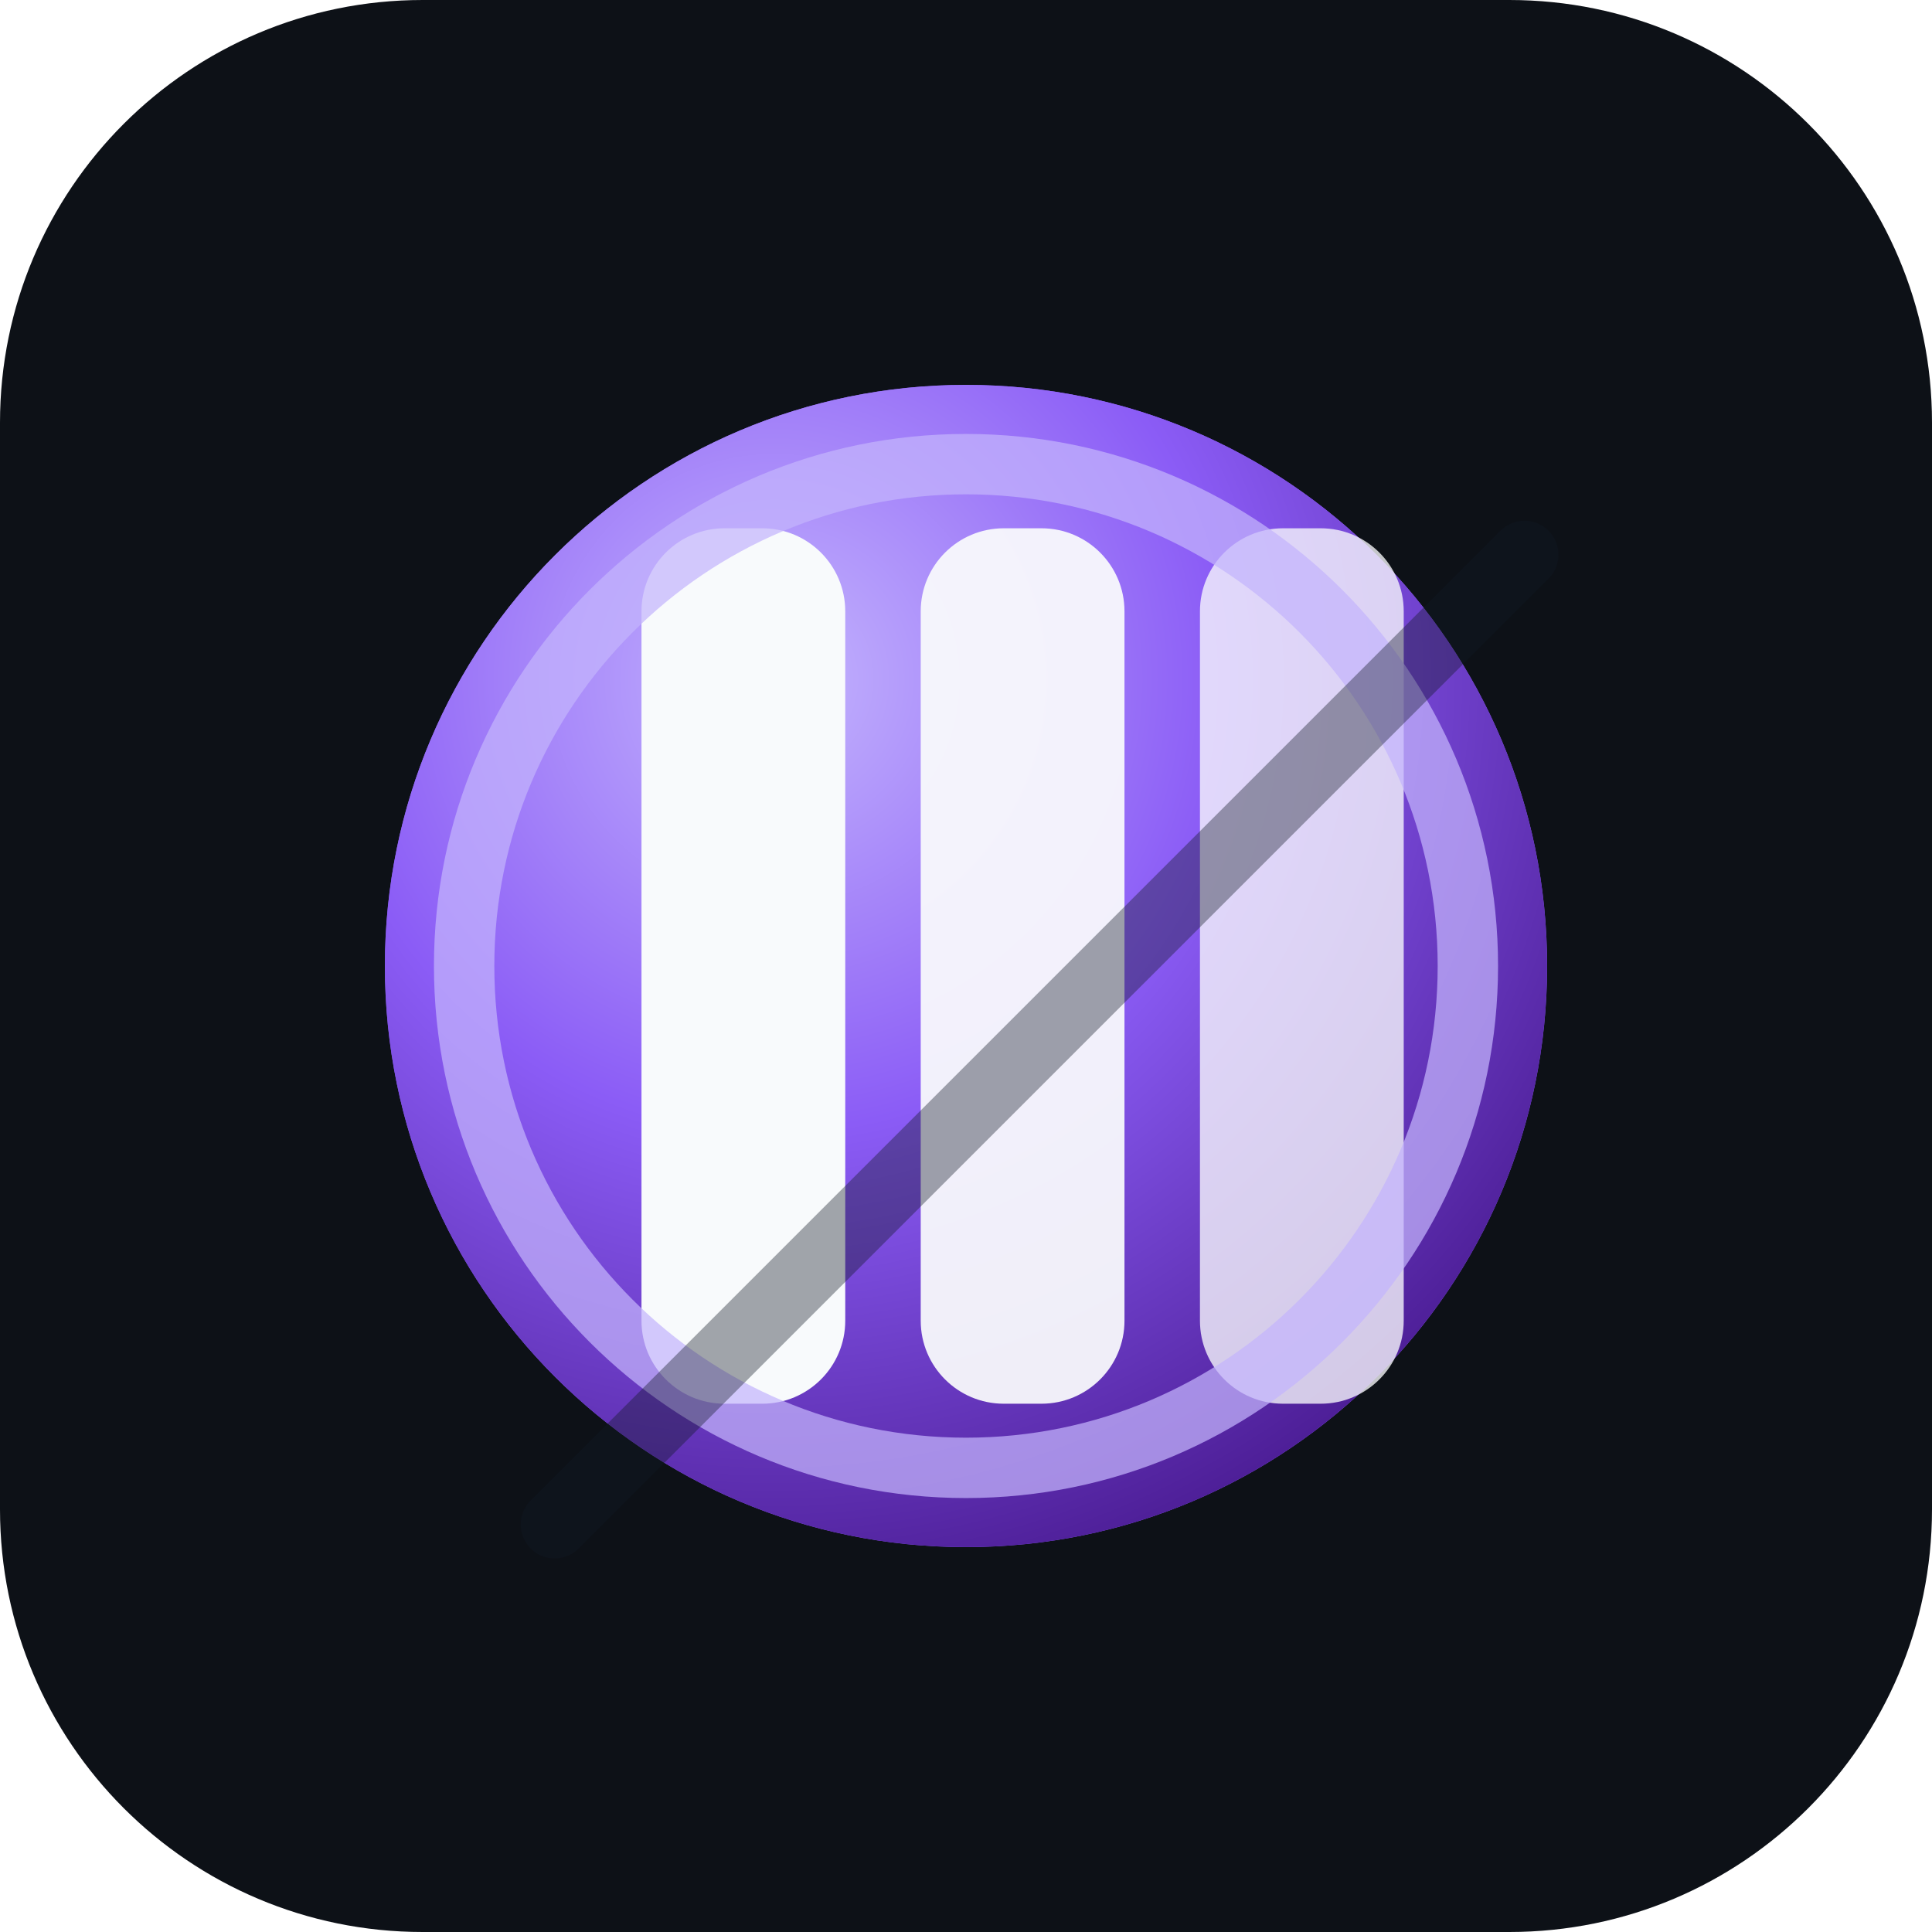
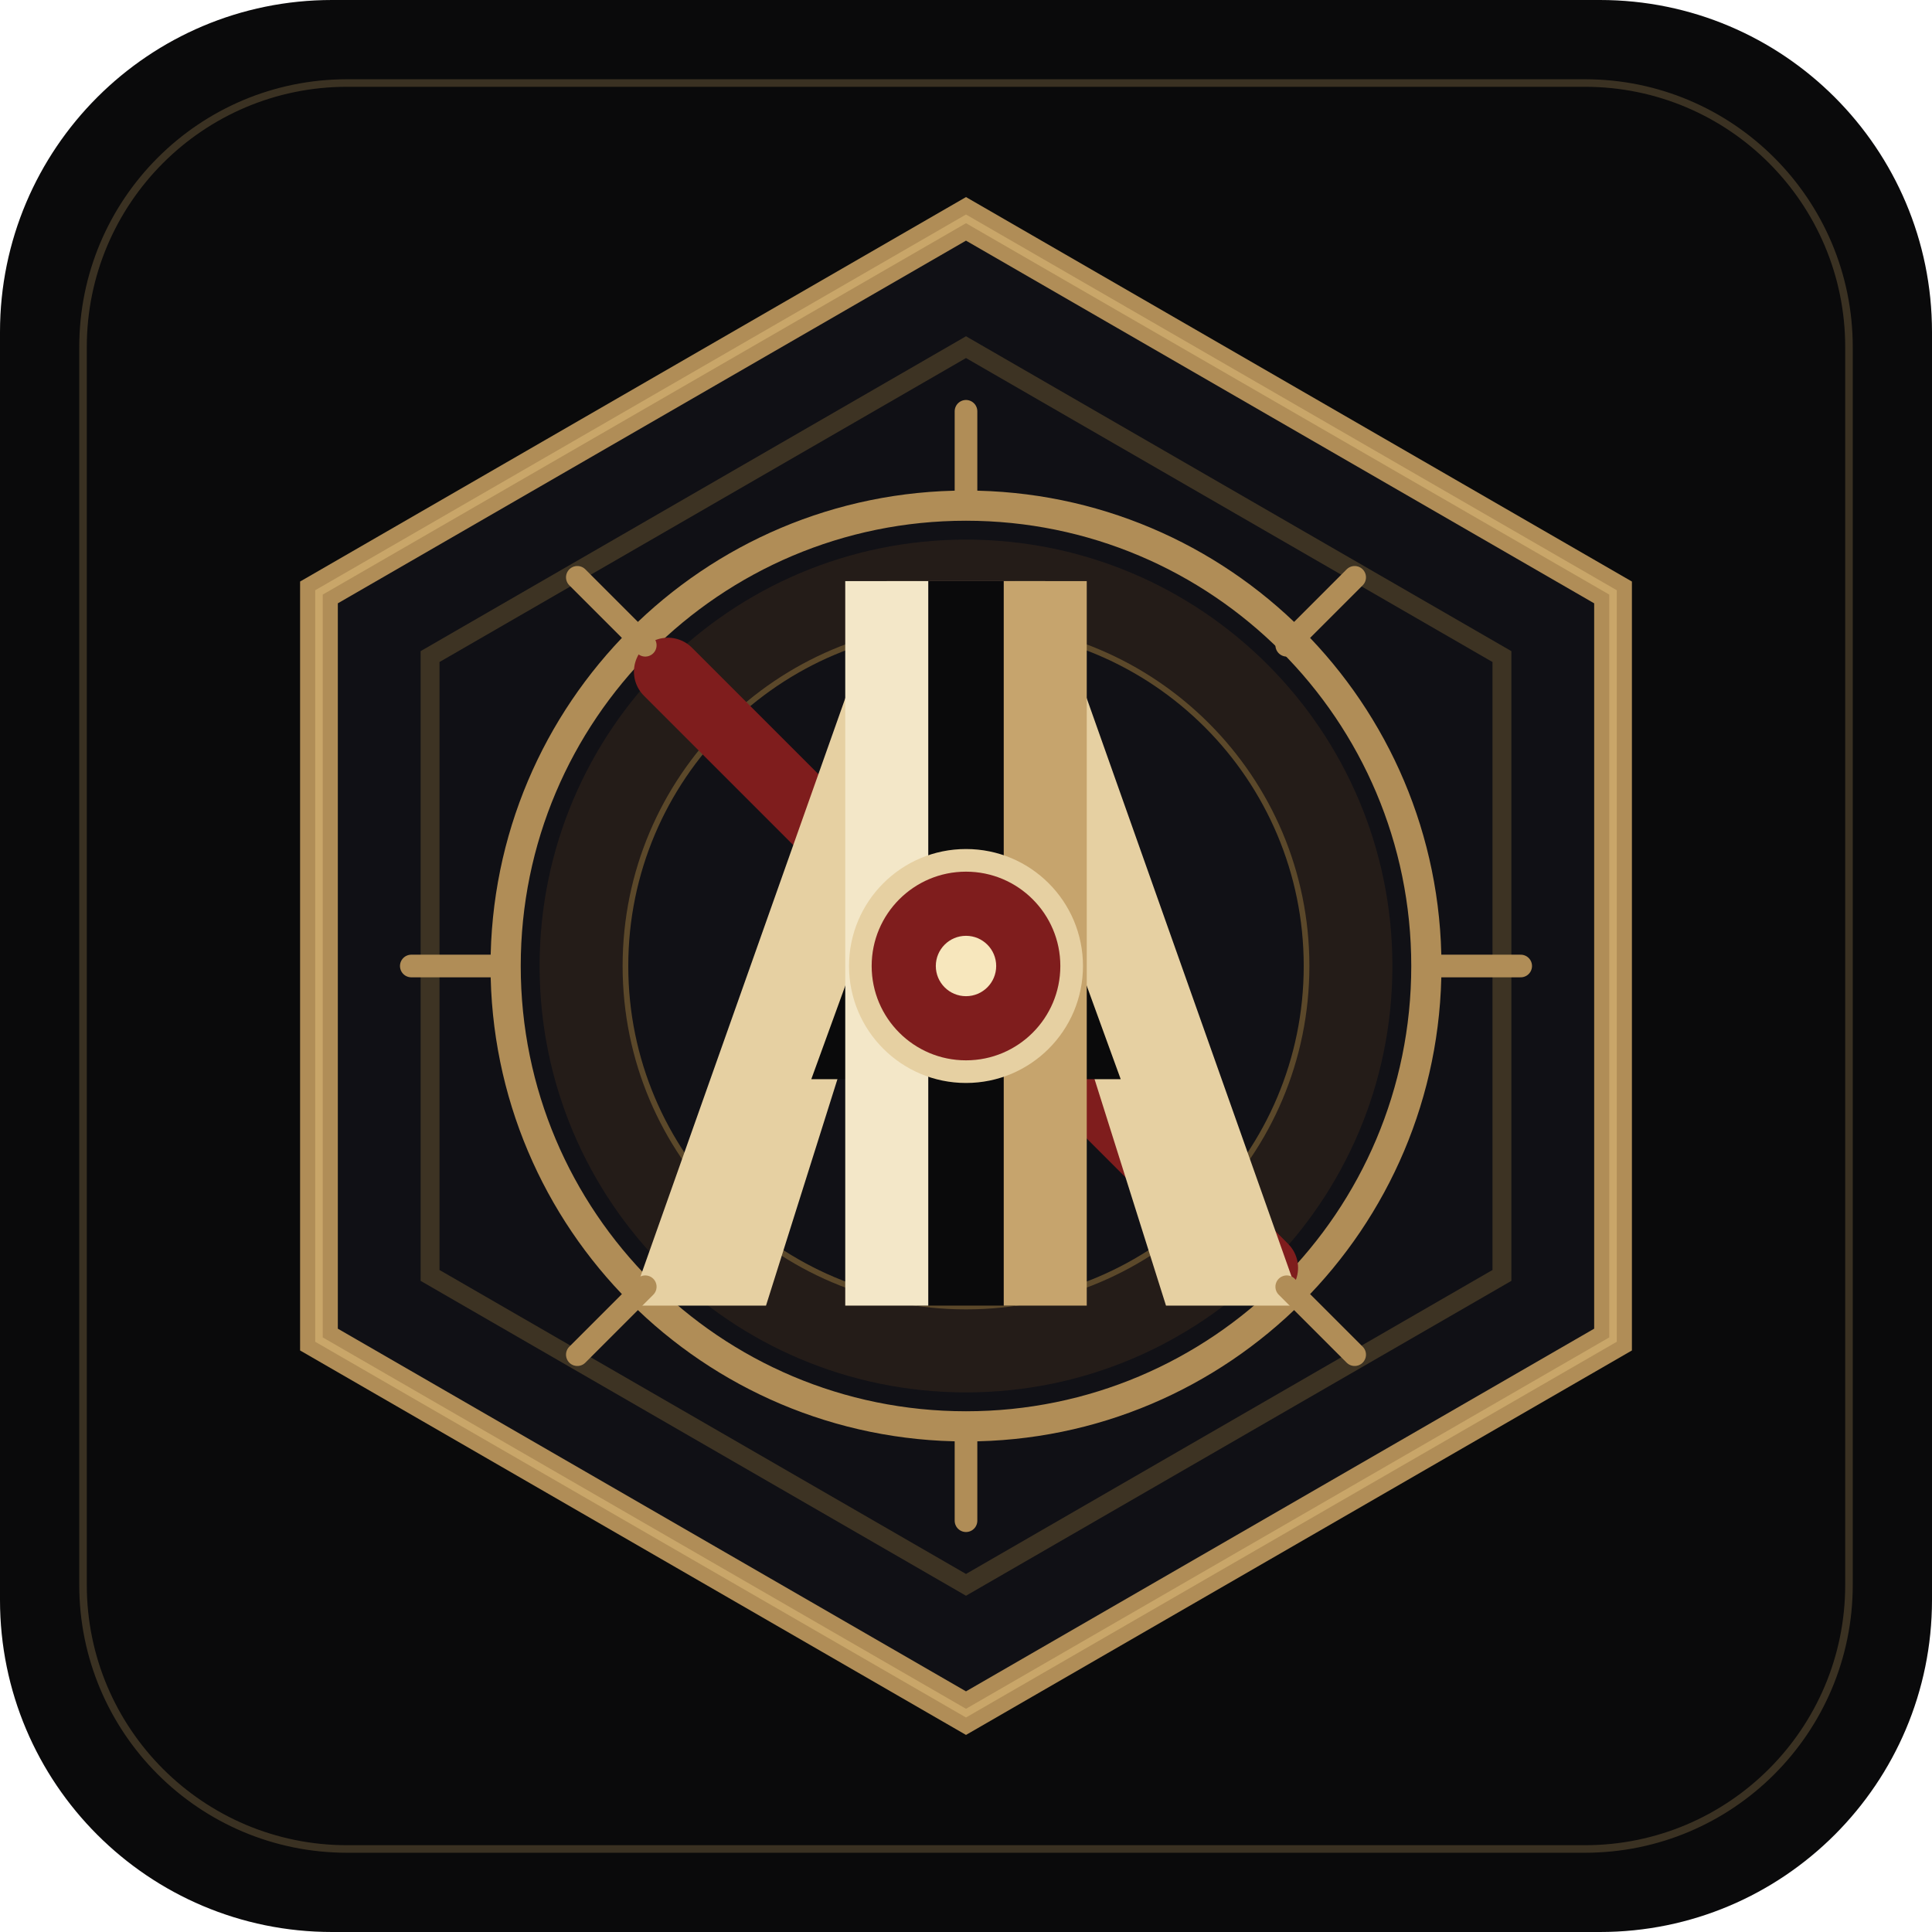
<svg xmlns="http://www.w3.org/2000/svg" width="512" height="512" viewBox="0 0 512 512" fill="none" role="img" aria-labelledby="title desc">
-   <rect width="512" height="512" rx="112" fill="#0D1117" />
-   <circle cx="256" cy="256" r="154" fill="#8B5CF6" />
-   <circle cx="256" cy="256" r="154" fill="url(#paint0_radial)" />
-   <path d="M170 162C170 149.85 179.85 140 192 140H202C214.15 140 224 149.85 224 162V350C224 362.15 214.15 372 202 372H192C179.85 372 170 362.15 170 350V162Z" fill="#F8FAFC" />
-   <path d="M244 162C244 149.85 253.85 140 266 140H276C288.15 140 298 149.85 298 162V350C298 362.15 288.15 372 276 372H266C253.85 372 244 362.15 244 350V162Z" fill="#F8FAFC" fill-opacity="0.94" />
-   <path d="M318 162C318 149.85 327.85 140 340 140H350C362.15 140 372 149.85 372 162V350C372 362.15 362.15 372 350 372H340C327.85 372 318 362.15 318 350V162Z" fill="#F8FAFC" fill-opacity="0.78" />
-   <path d="M123 256C123 182.546 182.546 123 256 123C329.454 123 389 182.546 389 256C389 329.454 329.454 389 256 389C182.546 389 123 329.454 123 256Z" stroke="#C4B5FD" stroke-width="16" stroke-opacity="0.72" />
-   <path d="M147 404L404 147" stroke="#111827" stroke-width="18" stroke-linecap="round" stroke-opacity="0.38" />
-   <defs>
-     <radialGradient id="paint0_radial" cx="0" cy="0" r="1" gradientUnits="userSpaceOnUse" gradientTransform="translate(206 180) rotate(49.8991) scale(248.074)">
-       <stop stop-color="#C4B5FD" />
-       <stop offset="0.48" stop-color="#8B5CF6" />
-       <stop offset="1" stop-color="#4C1D95" />
-     </radialGradient>
-   </defs>
+   <rect width="512" height="512" rx="88" fill="#0A0A0B" />
+   <rect x="22" y="22" width="468" height="468" rx="70" stroke="#3A3122" stroke-width="2" />
+   <path d="M256 58L427.473 157V355L256 454L84.527 355V157L256 58Z" fill="#101015" stroke="#B08D57" stroke-width="10" />
+   <path d="M256 92L398.029 174V338L256 420L113.971 338V174L256 92Z" stroke="#3D3323" stroke-width="5" />
+   <circle cx="256" cy="256" r="122" fill="#111116" stroke="#B08D57" stroke-width="8" />
+   <circle cx="256" cy="256" r="91" stroke="#5B482A" stroke-width="3" />
+   <path d="M154 256C154 199.667 199.667 154 256 154C312.333 154 358 199.667 358 256C358 312.333 312.333 358 256 358C199.667 358 154 312.333 154 256Z" stroke="#241C18" stroke-width="22" />
+   <path d="M177 178L335 336" stroke="#7F1D1D" stroke-width="18" stroke-linecap="round" />
+   <path d="M167 346H203L256 178L309 346H345L277 154H235L167 346Z" fill="#E6D0A2" />
+   <path d="M215 286H297L285 253H227L215 286Z" fill="#0A0A0B" />
+   <path d="M243 154H269V346H243V154Z" fill="#0A0A0B" />
+   <path d="M224 154H246V346H224V154Z" fill="#F3E7C8" />
+   <path d="M266 154H288V346H266V154Z" fill="#C6A46D" />
+   <circle cx="256" cy="256" r="28" fill="#7F1D1D" stroke="#E6D0A2" stroke-width="6" />
+   <circle cx="256" cy="256" r="8" fill="#F7E7BD" />
+   <g stroke="#B08D57" stroke-width="6" stroke-linecap="round">
+     <path d="M256 109V134" />
+     <path d="M256 378V403" />
+     <path d="M109 256H134" />
+     <path d="M378 256H403" />
+     <path d="M153 153L171 171" />
+     <path d="M341 341L359 359" />
+     <path d="M359 153L341 171" />
+     <path d="M171 341L153 359" />
+   </g>
+   <path d="M256 58L427.473 157V355L256 454L84.527 355V157L256 58Z" stroke="#F5D38A" stroke-opacity="0.35" stroke-width="2" />
</svg>
